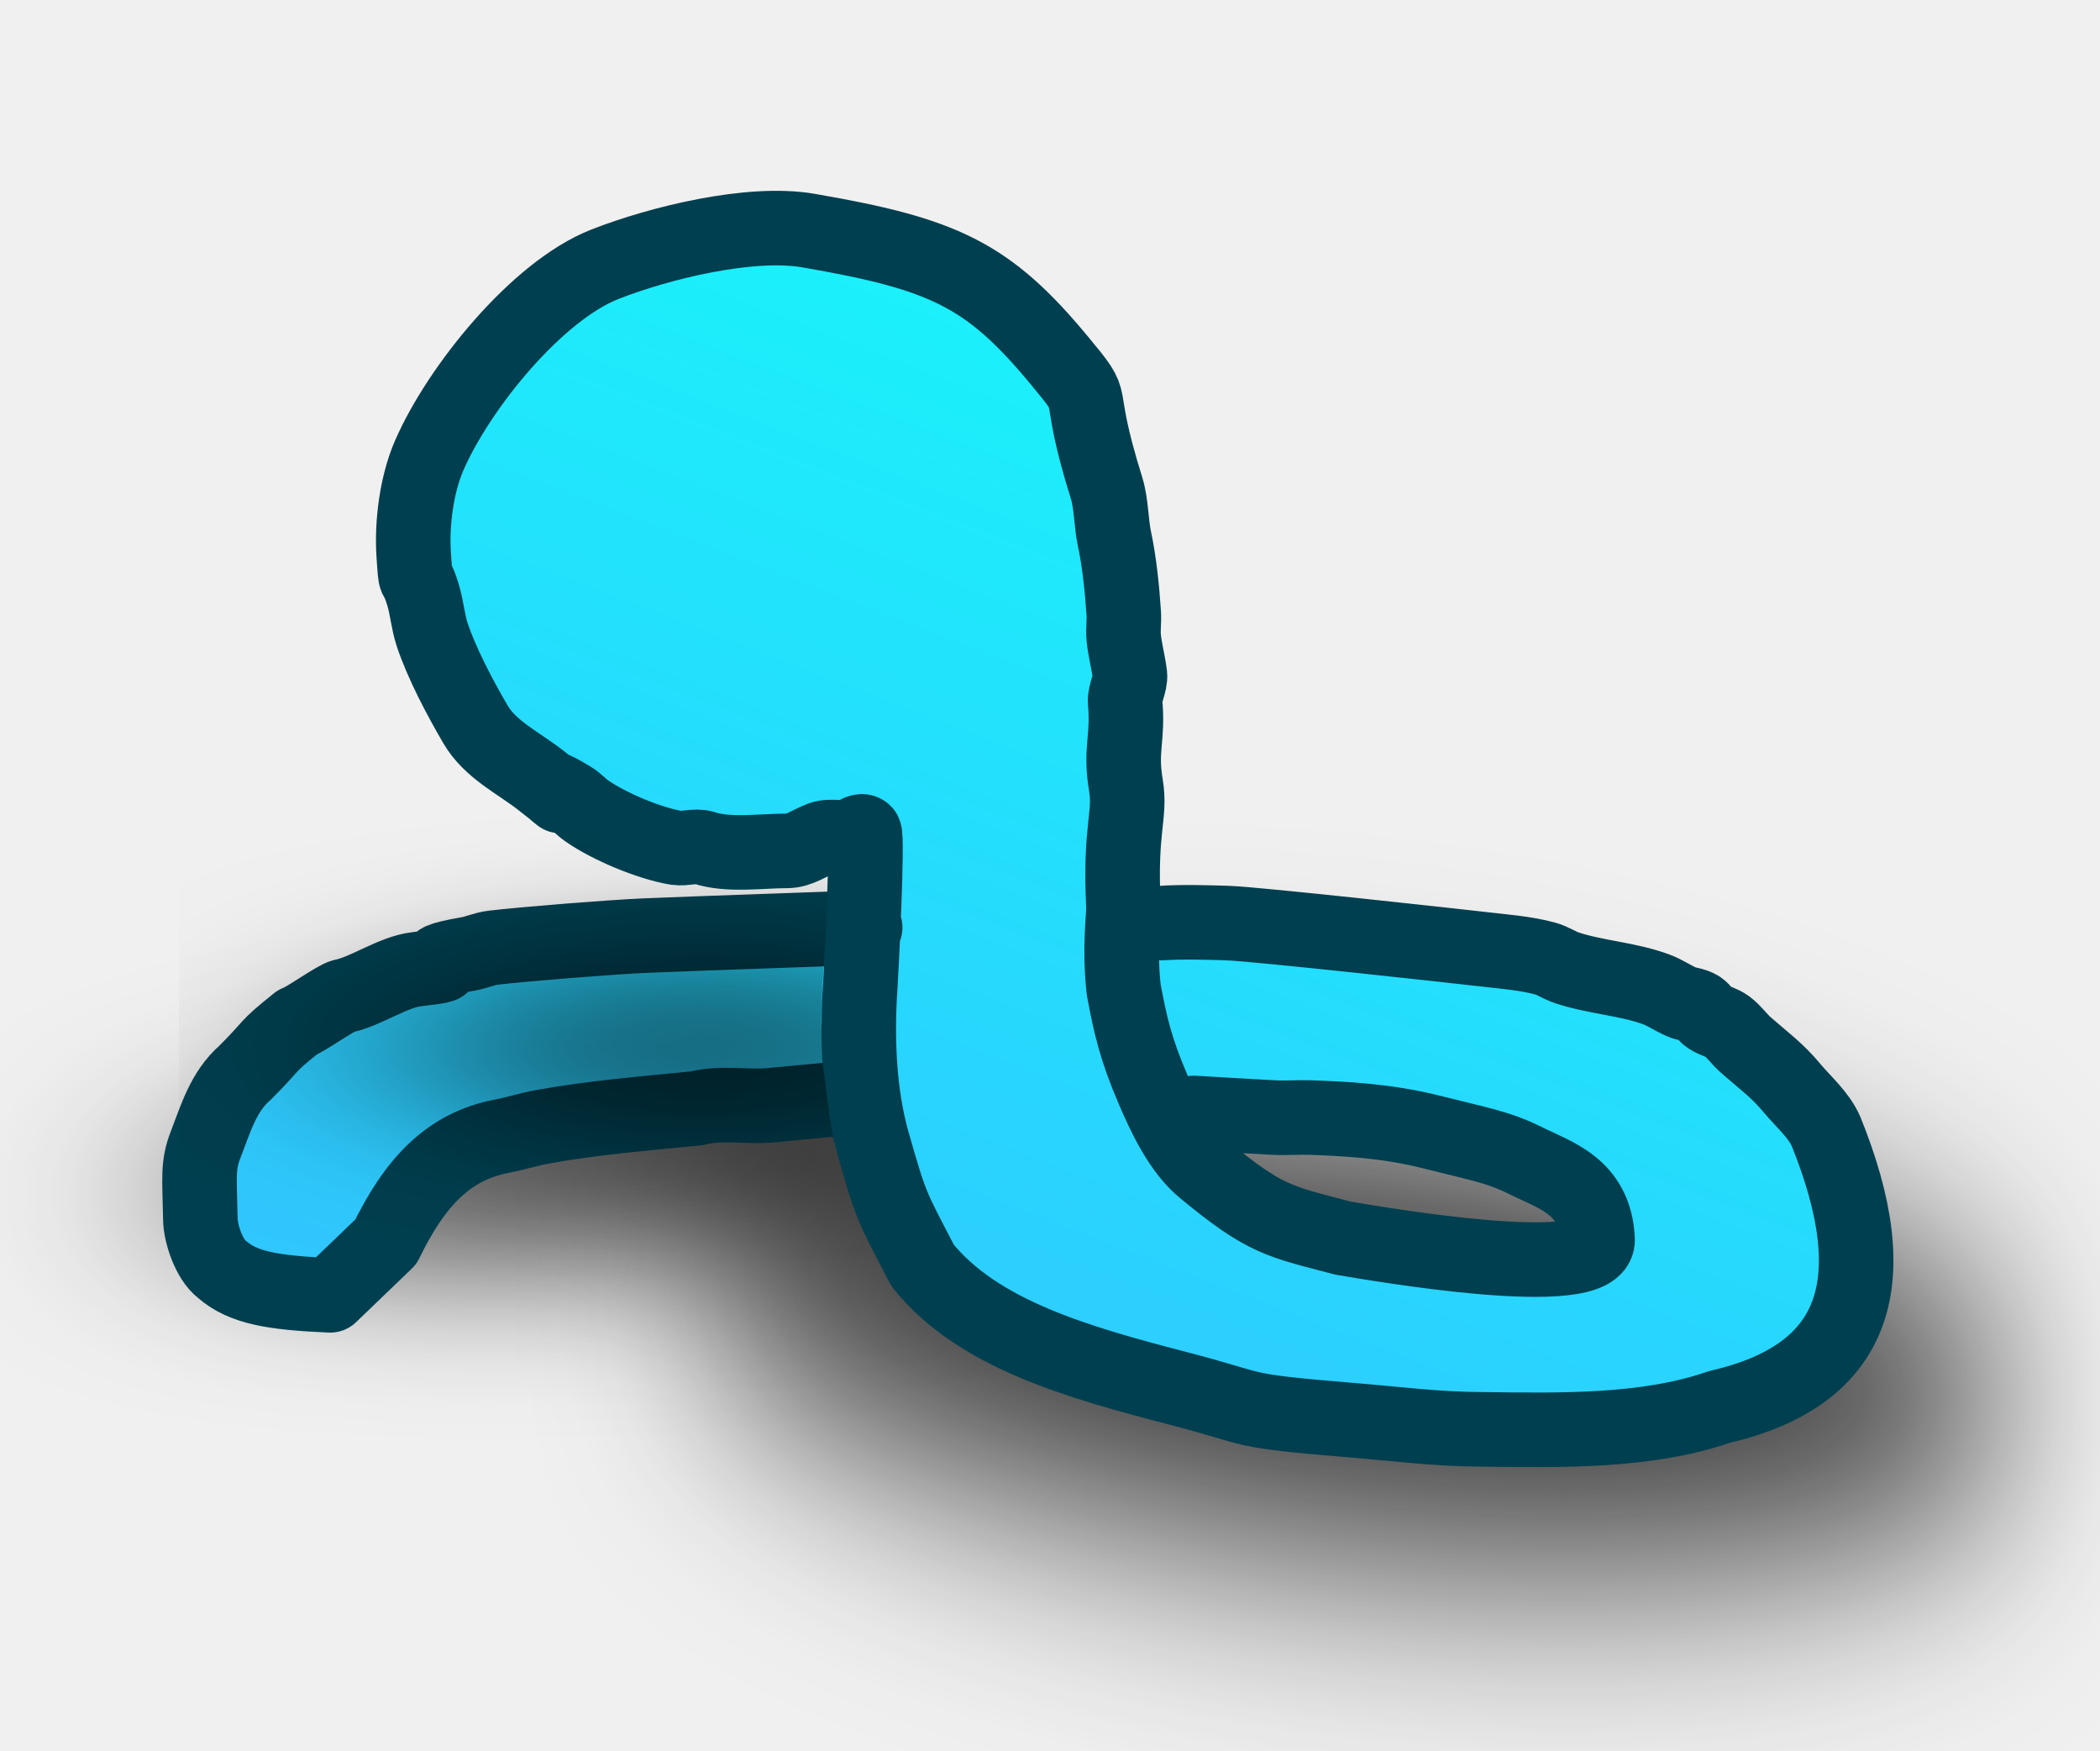
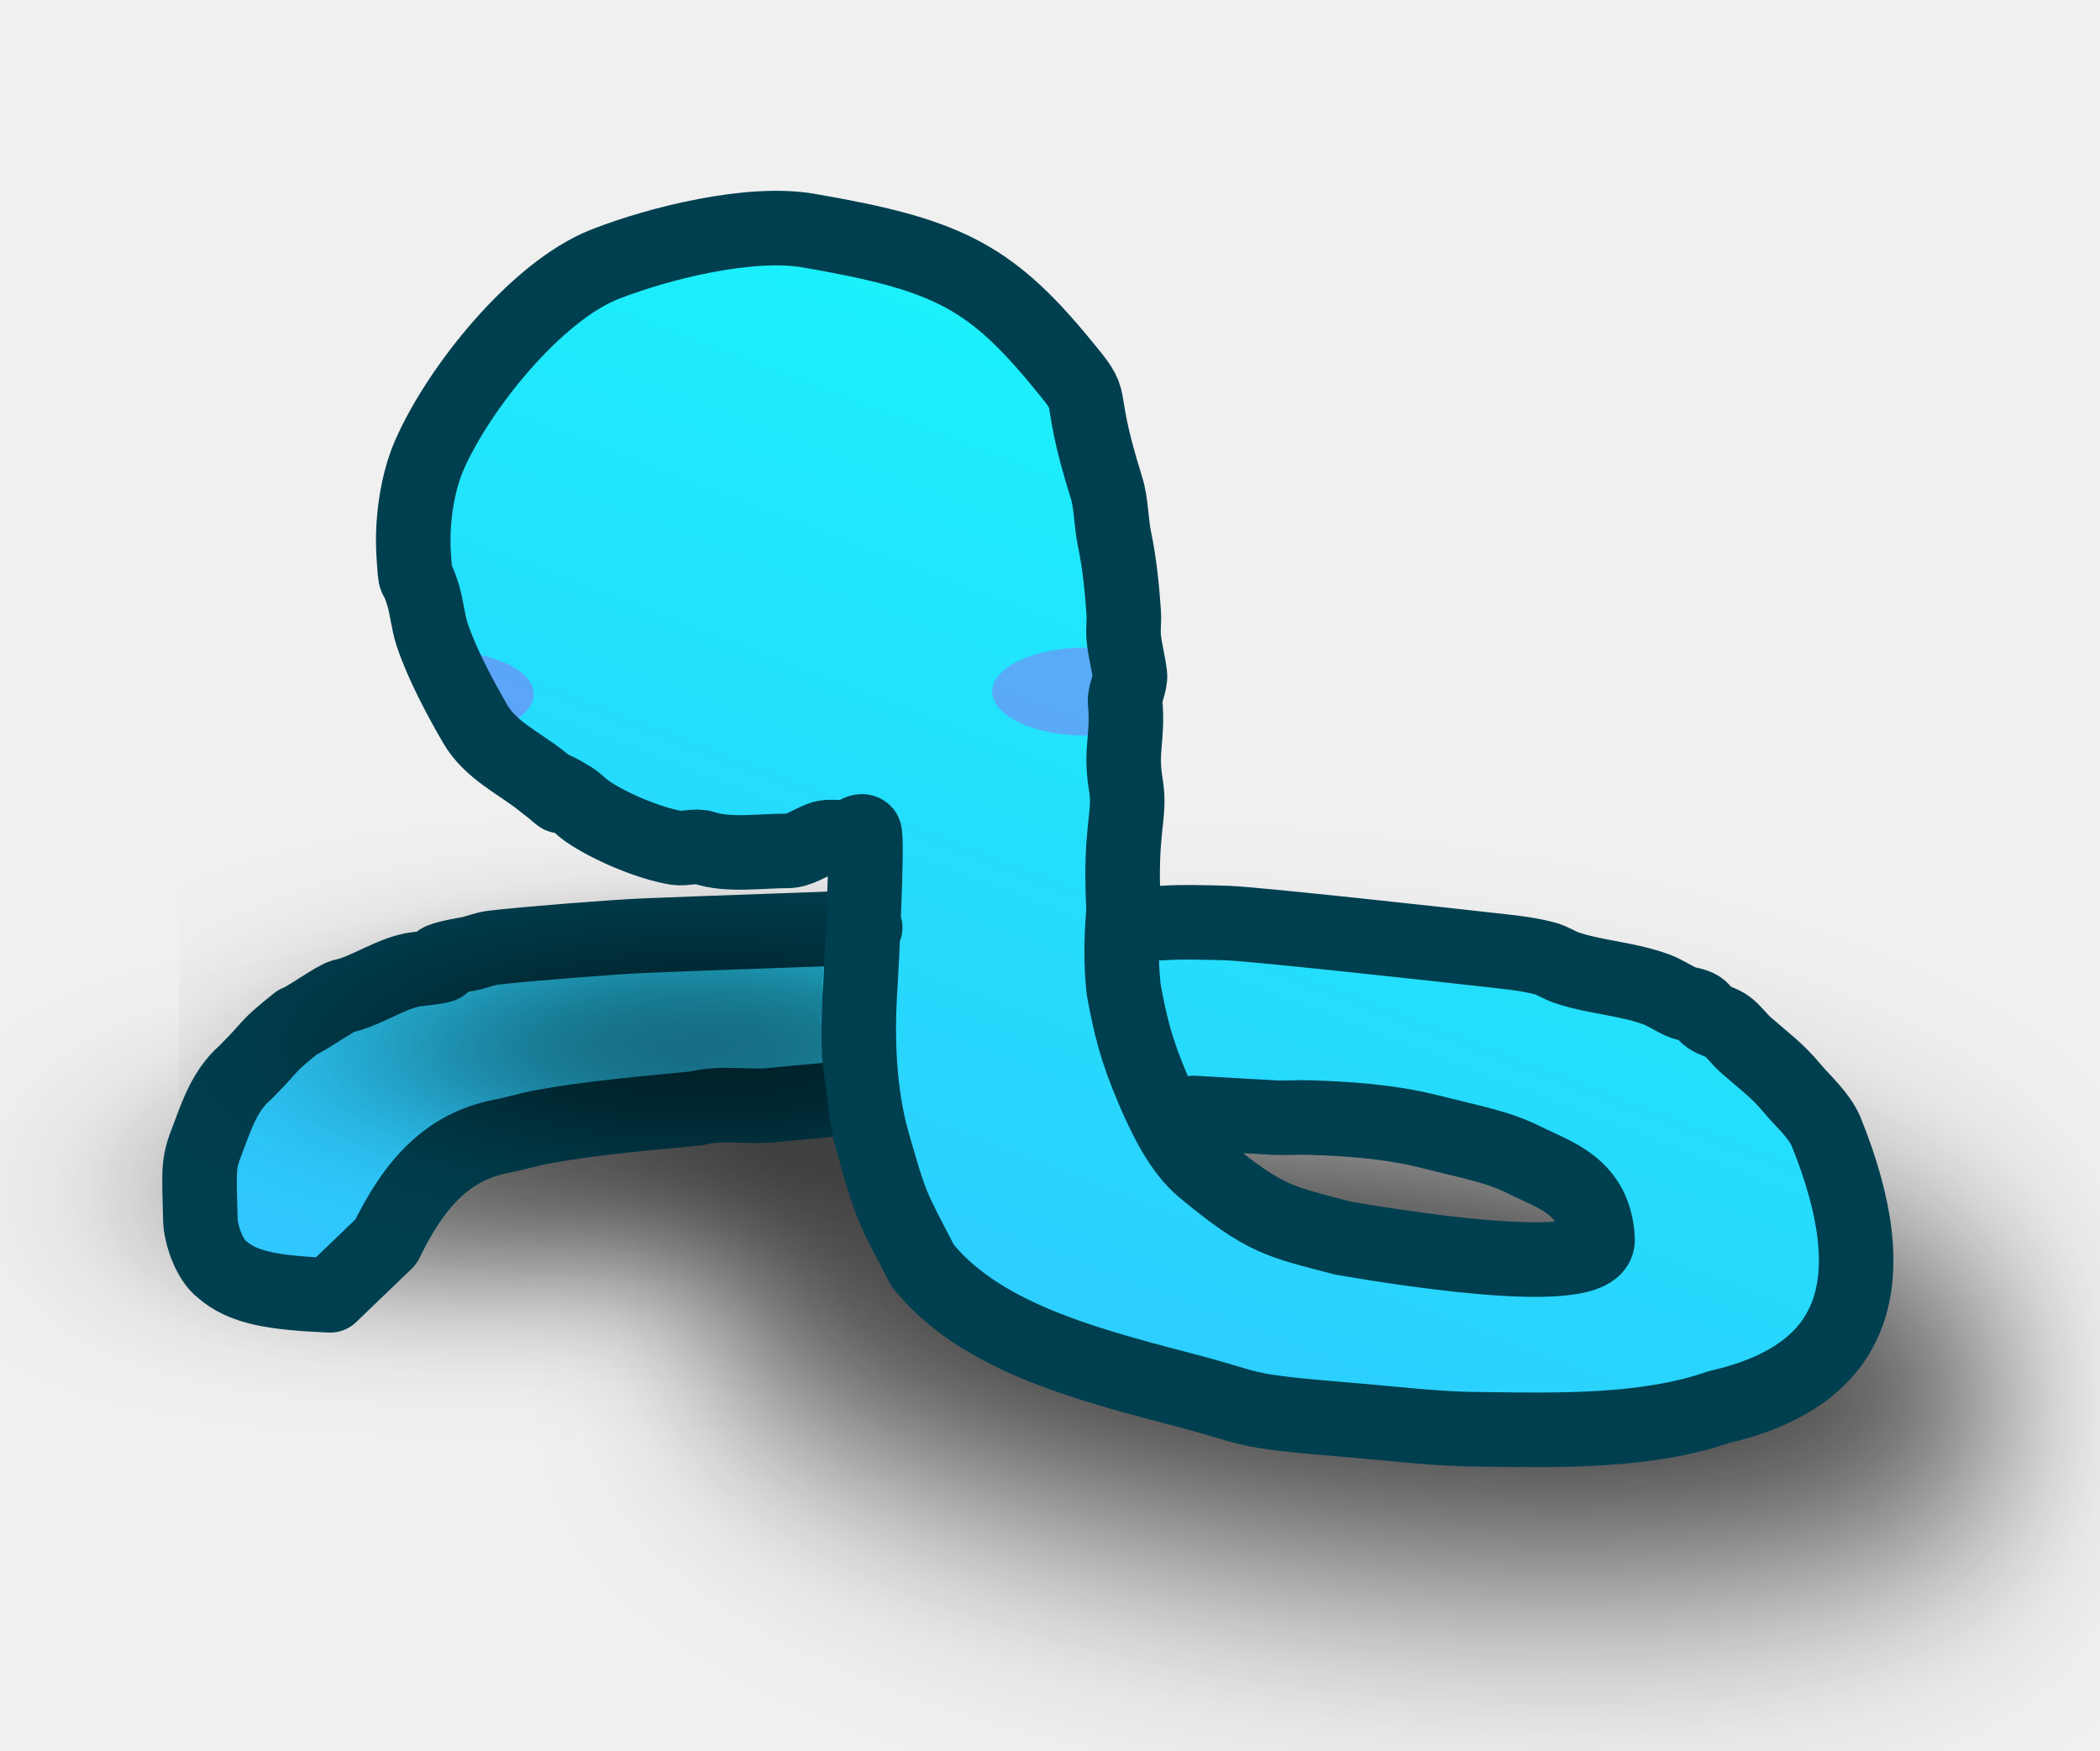
<svg xmlns="http://www.w3.org/2000/svg" xmlns:xlink="http://www.w3.org/1999/xlink" width="600" height="500" viewBox="0 0 158.75 132.291" version="1.1" id="svg1">
  <defs id="defs1">
    <linearGradient id="linearGradient48">
      <stop style="stop-color:#13fffa;stop-opacity:1;" offset="0" id="stop48" />
      <stop style="stop-color:#34bfff;stop-opacity:1;" offset="1" id="stop49" />
    </linearGradient>
    <linearGradient xlink:href="#linearGradient48" id="linearGradient49" x1="93.348" y1="-4.532" x2="56.015" y2="92.725" gradientUnits="userSpaceOnUse" gradientTransform="matrix(1.24083,0,0,1.24083,-14.42883,7.919854)" />
    <mask maskUnits="userSpaceOnUse" id="mask1">
      <path id="path2" style="fill:#ffffff;fill-opacity:1;stroke:none;stroke-width:3.206;stroke-linecap:round;stroke-linejoin:round;stroke-dasharray:none;stroke-opacity:1" d="M 30.914,23.968 V 41.449 H 48.304 V 23.968 Z m 5.71,2.307 c 1.201,0.023 2.774,0.352 4.812,1.262 6.162,2.752 5.557,7.817 5.557,7.817 l -1.012,-0.019 -0.773,-0.106 -0.407,-0.114 -0.838,0.049 -0.642,-0.098 -0.716,-0.195 -1.204,-0.431 -0.903,-0.391 -0.789,-0.414 -0.569,-0.374 -0.439,-0.366 -0.195,-0.033 -0.13,-0.057 -0.431,-0.244 -0.951,-0.748 -1.154,-0.797 -0.732,-0.577 -0.407,-0.382 -0.471,-0.529 -0.293,-0.439 -0.415,-0.716 -0.374,-0.716 c 0,0 0.835,-1.434 3.476,-1.383 z" />
    </mask>
    <filter style="color-interpolation-filters:sRGB" id="filter3-4" x="-0.305" y="-1.229" width="1.609" height="3.457">
      <feGaussianBlur stdDeviation="19.184" id="feGaussianBlur3-8" />
    </filter>
    <filter style="color-interpolation-filters:sRGB" id="filter4" x="-0.531" y="-0.581" width="2.062" height="2.163">
      <feGaussianBlur stdDeviation="7.535" id="feGaussianBlur4" />
    </filter>
    <filter style="color-interpolation-filters:sRGB" id="filter5" x="-0.158" y="-0.636" width="1.315" height="2.273">
      <feGaussianBlur stdDeviation="9.936" id="feGaussianBlur5" />
    </filter>
    <mask maskUnits="userSpaceOnUse" id="mask6">
      <path id="path6" style="opacity:1;fill:#ffffff;fill-opacity:1;stroke:none;stroke-width:2.562;stroke-linecap:round;stroke-linejoin:round;stroke-opacity:1" d="M 6.153,-73.342 V 95.873 H 75.944 V -73.342 Z m 18.16,15.273 c 0.356,-0.242 41.661,1.939 41.661,1.939 l 5.786,120.245 -23.679,13.091 -2.859,-4.81 -1.983,-5.228 -1.18,-5.742 -0.566,-3.171 -0.268,-1.757 -0.346,-2.614 -0.346,-3.171 -0.456,-4.028 -0.299,-4.672 -0.346,-7.329 -0.063,-5.828 0.079,-5.528 0.233,-9.97 0.011,-2.728 0.011,-2 -0.946,1.121 -0.701,0.454 -0.667,0.061 -0.668,0.061 -1.179,0.152 -1.302,-0.091 L 33.115,9.963 32.859,9.75 31.779,9.902 30.967,9.447 29.966,8.72 29.076,7.811 28.274,6.902 27.718,6.205 30.21,-13.766 c 0,0 -6.253,-44.061 -5.897,-44.304 z" />
    </mask>
+     <filter style="color-interpolation-filters:sRGB" id="filter72" x="-0.002" y="-0.003" width="1.004" height="1.007">
+       <feGaussianBlur stdDeviation="0.009" id="feGaussianBlur72" />
+     </filter>
+     <filter style="color-interpolation-filters:sRGB" id="filter73" x="-0.002" y="-0.003" width="1.005" height="1.007">
+       <feGaussianBlur stdDeviation="0.009" id="feGaussianBlur73" />
+     </filter>
  </defs>
  <g id="layer1">
    <ellipse style="opacity:0.775;mix-blend-mode:normal;fill:#000000;fill-opacity:1;stroke:none;stroke-width:2.269;stroke-linecap:round;stroke-linejoin:round;stroke-opacity:1;filter:url(#filter5)" id="path3" cx="123.977" cy="84.543" rx="75.599" ry="18.737" transform="matrix(0.6698913,0.07706307,-0.07567001,0.8488732,25.85655,19.73611)" />
    <ellipse style="opacity:0.775;fill:#000000;fill-opacity:1;stroke:none;stroke-width:2.269;stroke-linecap:round;stroke-linejoin:round;stroke-opacity:1;filter:url(#filter3-4)" id="path3-4" cx="123.977" cy="84.543" rx="75.599" ry="18.737" transform="matrix(0.4408356,-0.02896799,0.02179854,0.3317308,-10.05538,63.92047)" />
    <path style="fill:url(#linearGradient49);fill-opacity:1;stroke:none;stroke-width:5.077;stroke-linecap:round;stroke-linejoin:round;stroke-dasharray:none;stroke-opacity:1" d="m 30.611,90.888 c 4.023,-1.175 3.257,-4.247 7.359,-5.028 1.02,-0.194 2.013,-0.514 3.034,-0.7 3.839,-0.698 7.787,-1.012 11.669,-1.4 1.848,-0.481 3.74,-0.064 5.601,-0.233 0.79,-0.072 1.544,-0.392 2.334,-0.467 1.626,-0.155 3.267,0 4.901,0 3.518,0 6.976,0.133 10.502,0.233 3.033,0.087 6.078,6.7e-4 9.101,0.233 2.424,0.186 4.809,0.557 7.235,0.7 1.322,0.078 2.644,0.167 3.967,0.233 0.932,0.047 1.868,-0.035 2.8,0 2.38,0.089 5.689,0.225 9.124,1.098 3.373,0.857 4.993,1.106 7.088,2.153 2.217,1.108 5.259,1.926 5.445,5.959 0.151,3.288 -16.906,0.287 -19.231,-0.096 -4.793,-1.268 -5.836,-1.307 -10.559,-5.219 -1.74,-1.442 -2.133,-2.584 -2.369,-4.829 -0.284,-2.695 0.036,-5.478 -0.233,-8.168 0.165,-0.915 -0.359,-1.704 -0.467,-2.567 -0.288,-2.303 -0.317,-4.704 -0.7,-7.001 -0.458,-2.748 -1.542,-9.9 -1.795,-12.689 -0.056,-0.616 0.07,-1.505 0,-2.1 -0.111,-0.94 -0.373,-1.859 -0.467,-2.8 -0.062,-0.619 0.042,-1.246 0,-1.867 -0.12,-1.805 -0.323,-3.839 -0.7,-5.601 -0.256,-1.194 -0.234,-2.685 -0.596,-3.843 -2.606,-8.339 -0.381,-5.808 -3.605,-9.692 -5.368,-6.467 -8.732,-8.018 -18.948,-9.776 -4.373,-0.753 -11.221,0.923 -15.357,2.542 -5.181,2.027 -11.08,9.358 -13.302,14.469 -0.94,2.162 -1.323,5.119 -1.167,7.468 0.182,2.733 0.069,0.984 0.7,3.034 0.305,0.992 0.372,2.049 0.7,3.034 0.727,2.182 2.117,4.796 3.267,6.768 1.115,1.911 3.217,2.891 4.901,4.201 3.86,3.002 -1.286,-0.771 2.334,1.4 0.427,0.256 0.759,0.648 1.167,0.933 1.681,1.176 4.719,2.459 6.768,2.8 0.637,0.106 1.491,-0.203 2.1,0 1.842,0.614 4.316,0.233 6.301,0.233 0.899,0 1.68,-0.601 2.567,-0.933 0.722,-0.271 1.567,0.073 2.334,-0.233 0.298,-0.119 0.707,-0.46 0.933,-0.233 0.282,0.282 -0.249,10.735 -0.305,11.522 -0.276,3.864 -0.126,8.195 0.933,11.902 1.414,4.948 1.391,4.729 3.771,9.303 4.19,5.234 11.881,7.361 19.427,9.322 6.203,1.612 4.07,1.637 12.955,2.369 3.454,0.285 6.586,0.7 10.035,0.7 5.84,0.077 12.373,0.197 17.783,-1.684 10.556,-2.429 12.661,-9.532 8.095,-20.834 -0.555,-1.269 -1.716,-2.245 -2.567,-3.267 -1.131,-1.357 -2.044,-1.993 -3.501,-3.267 -0.497,-0.435 -0.872,-1.004 -1.4,-1.4 -0.417,-0.313 -0.966,-0.411 -1.4,-0.7 -0.275,-0.183 -0.426,-0.517 -0.7,-0.7 -0.409,-0.273 -0.952,-0.263 -1.4,-0.467 -0.633,-0.288 -1.214,-0.693 -1.867,-0.933 -2.197,-0.809 -4.558,-0.897 -6.768,-1.634 -0.562,-0.187 -1.061,-0.547 -1.634,-0.7 -1.52,-0.405 -3.105,-0.518 -4.667,-0.7 -1.886,-0.219 -17.195,-1.906 -19.323,-1.976 -1.467,-0.048 -2.971,-0.105 -4.434,0 -2.807,0.2 -5.61,0.421 -8.401,0.7 -1.824,0.182 -3.772,0 -5.601,0 -4.956,0 -9.986,-0.247 -14.936,0 -4.909,0.245 -9.79,0.962 -14.702,1.167 -2.438,0.102 -5.041,-0.286 -7.468,0 -0.637,0.075 -1.235,0.355 -1.867,0.467 -4.948,0.873 0.573,-0.271 -3.967,0.233 -1.834,0.204 -2.477,0.589 -4.201,0.933 -0.539,0.108 -1.102,0.092 -1.634,0.233 -3.141,0.838 -5.905,2.638 -8.168,4.901 -1.659,1.433 -2.238,1.634 -2.16,3.664 0.013,0.33 0.601,8.451 2.16,7.16 0.804,-0.665 -1.067,5.765 -0.085,6.502 1.596,1.397 5.388,-0.398 9.711,-0.208 z" id="path46" />
+     <path id="path68" style="opacity:0.254;fill:#fc01e7;fill-opacity:1;stroke:none;stroke-width:4.407;stroke-linecap:round;stroke-linejoin:round;stroke-opacity:1;filter:url(#filter72)" d="m 82.067,48.938 a 7.063,3.327 0 0 0 -7.063,3.328 7.063,3.327 0 0 0 7.063,3.327 7.063,3.327 0 0 0 3.487,-0.434 c -0.006,-0.026 -0.012,-0.053 -0.017,-0.079 -0.144,-1.124 -0.102,-2.247 0.144,-3.356 0.135,-0.731 0.276,-1.46 0.42,-2.19 a 7.063,3.327 0 0 0 -4.033,-0.596 z" />
+     <path id="path68-4" style="opacity:0.254;fill:#fc01e7;fill-opacity:1;stroke:none;stroke-width:4.405;stroke-linecap:round;stroke-linejoin:round;stroke-opacity:1;filter:url(#filter73)" d="m 33.209,49.174 a 7.14,3.288 0 0 0 -2.677,0.24 c 0.583,0.963 1.059,1.983 1.479,3.027 0.276,0.741 0.498,1.502 0.809,2.23 0.081,0.188 0.175,0.371 0.266,0.554 0.09,0.181 0.161,0.357 0.217,0.526 a 7.14,3.288 0 0 0 7.046,-3.288 7.14,3.288 0 0 0 -7.14,-3.288 z" />
    <path style="fill:none;fill-opacity:1;stroke:#003f4f;stroke-width:5.635;stroke-linecap:round;stroke-linejoin:round;stroke-dasharray:none;stroke-opacity:1" d="m 65.406,70.096 c -4.944,0.196 -11.759,0.411 -16.672,0.616 -2.438,0.102 -9.037,0.628 -11.464,0.913 -0.637,0.075 -1.235,0.355 -1.867,0.467 -4.948,0.873 0.665,0.649 -3.875,1.153 -1.834,0.204 -3.857,1.693 -5.581,2.038 -0.539,0.108 -2.942,1.84 -3.474,1.982 -2.543,2.034 -1.673,1.534 -3.936,3.797 -1.659,1.433 -2.237,3.51 -2.976,5.401 -0.638,1.631 -0.475,2.455 -0.413,5.719 0.02,1.043 0.652,3.015 1.634,3.752 1.596,1.397 3.858,1.772 8.181,1.961 l 4.207,-4.043 c 2.183,-4.487 4.697,-7.209 8.799,-7.991 1.02,-0.194 2.013,-0.514 3.034,-0.7 3.839,-0.698 7.787,-1.012 11.669,-1.4 1.848,-0.481 3.74,-0.064 5.601,-0.233 0.79,-0.072 4.17,-0.392 4.96,-0.467 m 27.001,1.053 c 1.322,0.078 4.756,0.281 6.079,0.348 0.932,0.047 1.868,-0.035 2.8,0 2.38,0.089 5.689,0.225 9.124,1.098 3.373,0.857 4.993,1.106 7.088,2.153 2.217,1.108 5.259,1.926 5.445,5.959 0.151,3.288 -16.906,0.287 -19.231,-0.096 -4.793,-1.268 -5.836,-1.307 -10.559,-5.219 -1.74,-1.442 -2.933,-3.964 -3.822,-6.04 -1.293,-3.018 -1.7,-4.792 -2.211,-7.522 -0.359,-3.297 0.02,-5.493 -0.023,-6.361 -0.288,-5.855 0.571,-6.803 0.188,-9.1 -0.458,-2.748 0.194,-3.483 -0.059,-6.271 -0.056,-0.616 0.433,-1.465 0.363,-2.06 -0.111,-0.94 -0.373,-1.859 -0.467,-2.8 -0.062,-0.619 0.042,-1.246 0,-1.867 -0.12,-1.805 -0.323,-3.839 -0.7,-5.601 -0.256,-1.194 -0.234,-2.685 -0.596,-3.843 -2.606,-8.339 -0.381,-5.808 -3.605,-9.692 -5.368,-6.467 -8.732,-8.018 -18.949,-9.776 -4.373,-0.753 -11.221,0.923 -15.357,2.542 -5.181,2.027 -11.08,9.358 -13.302,14.469 -0.94,2.162 -1.323,5.119 -1.167,7.468 0.182,2.733 0.069,0.984 0.7,3.034 0.305,0.992 0.372,2.049 0.7,3.034 0.727,2.182 2.117,4.796 3.267,6.768 1.115,1.911 3.217,2.891 4.901,4.201 3.86,3.002 -1.286,-0.771 2.334,1.4 0.427,0.256 0.759,0.648 1.167,0.933 1.681,1.176 4.719,2.459 6.768,2.8 0.637,0.106 1.491,-0.203 2.1,0 1.842,0.614 4.316,0.233 6.301,0.233 0.899,0 1.68,-0.601 2.567,-0.933 0.722,-0.271 1.567,0.073 2.334,-0.233 0.298,-0.119 0.707,-0.46 0.933,-0.233 0.282,0.282 -0.249,10.735 -0.305,11.522 -0.276,3.864 -0.126,8.195 0.933,11.902 1.414,4.948 1.391,4.729 3.771,9.303 4.19,5.234 11.881,7.361 19.427,9.322 6.203,1.612 4.07,1.637 12.955,2.369 3.454,0.285 6.586,0.7 10.035,0.7 5.84,0.077 12.373,0.197 17.783,-1.684 10.556,-2.429 12.661,-9.532 8.095,-20.834 -0.555,-1.269 -1.716,-2.245 -2.567,-3.267 -1.131,-1.357 -2.044,-1.993 -3.501,-3.267 -0.497,-0.435 -0.872,-1.004 -1.4,-1.4 -0.417,-0.313 -0.966,-0.411 -1.4,-0.7 -0.275,-0.183 -0.426,-0.517 -0.7,-0.7 -0.409,-0.273 -0.952,-0.263 -1.4,-0.467 -0.633,-0.288 -1.214,-0.693 -1.867,-0.933 -2.197,-0.809 -4.558,-0.897 -6.768,-1.634 -0.562,-0.187 -1.061,-0.547 -1.634,-0.7 -1.52,-0.405 -3.105,-0.518 -4.667,-0.7 -1.886,-0.219 -17.195,-1.906 -19.323,-1.976 -1.467,-0.048 -3.542,-0.105 -5.005,0" id="path46-4" />
    <ellipse style="opacity:0.513;mix-blend-mode:normal;fill:#000000;fill-opacity:1;stroke:none;stroke-width:2.269;stroke-linecap:round;stroke-linejoin:round;stroke-opacity:1;filter:url(#filter4)" id="path4" cx="33.215" cy="32.479" rx="17.021" ry="15.549" transform="matrix(1.461693,0,0,0.5367264,4.538416,61.61487)" mask="url(#mask6)" />
  </g>
</svg>
